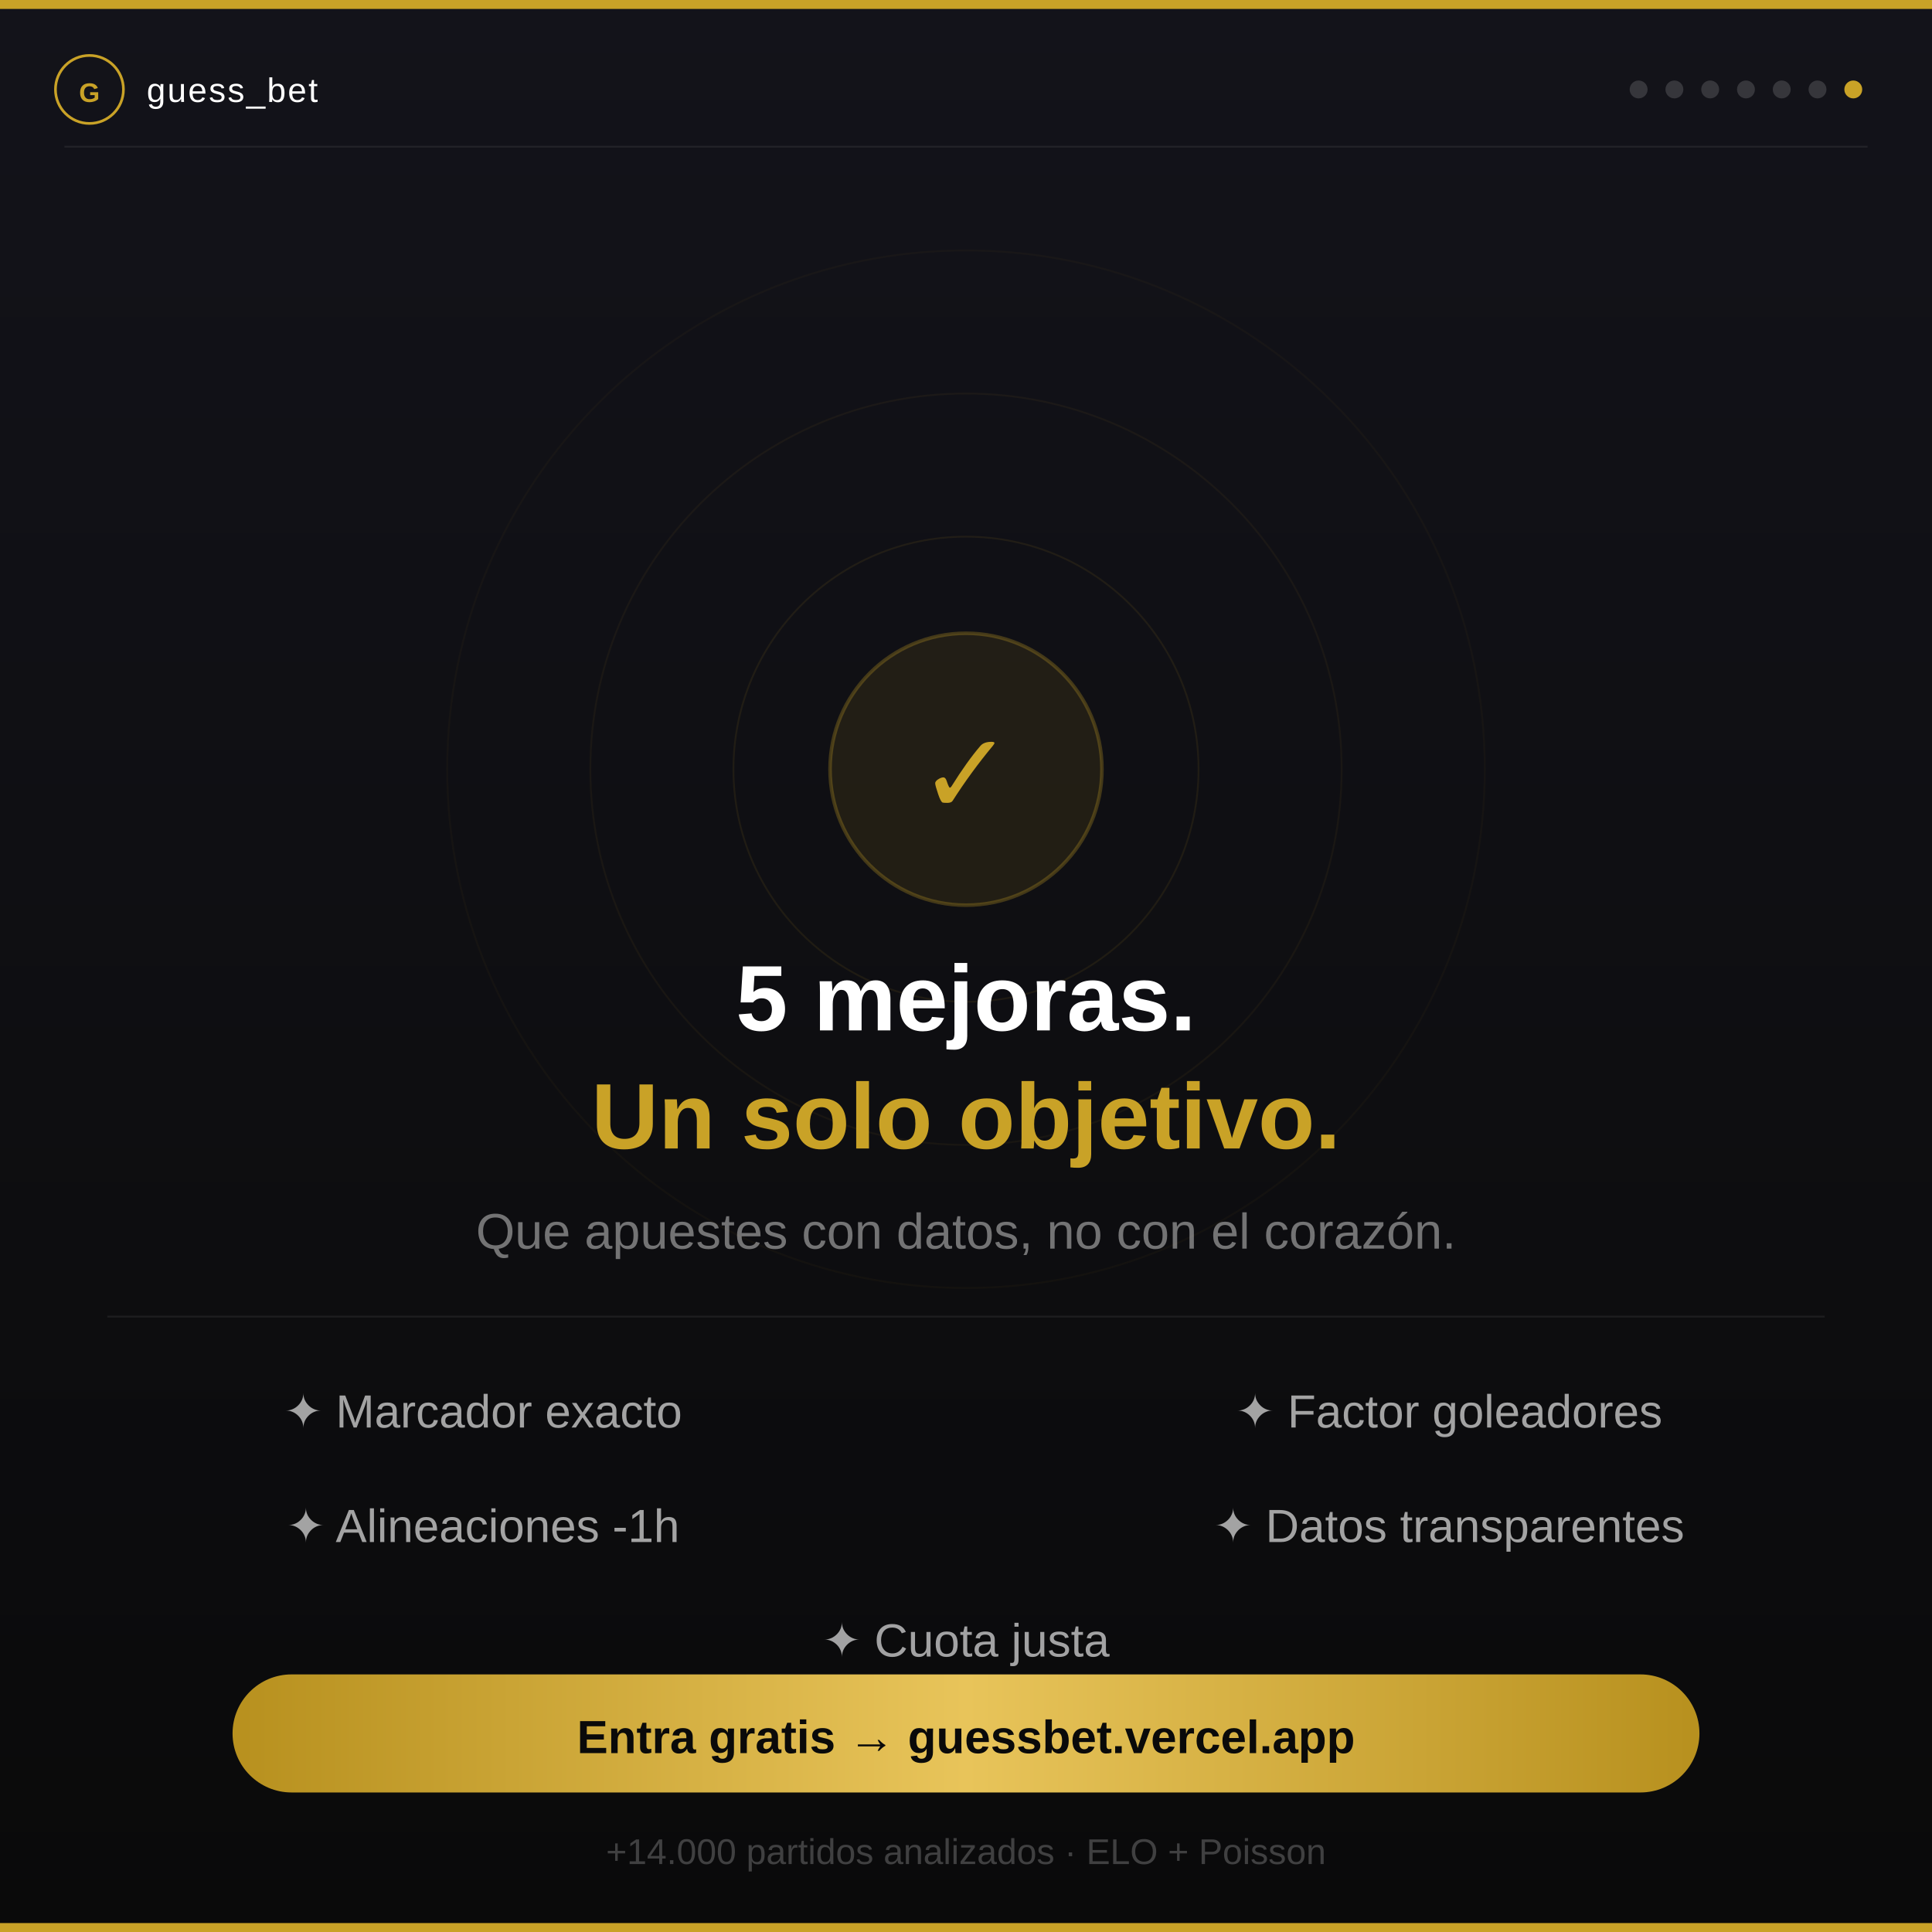
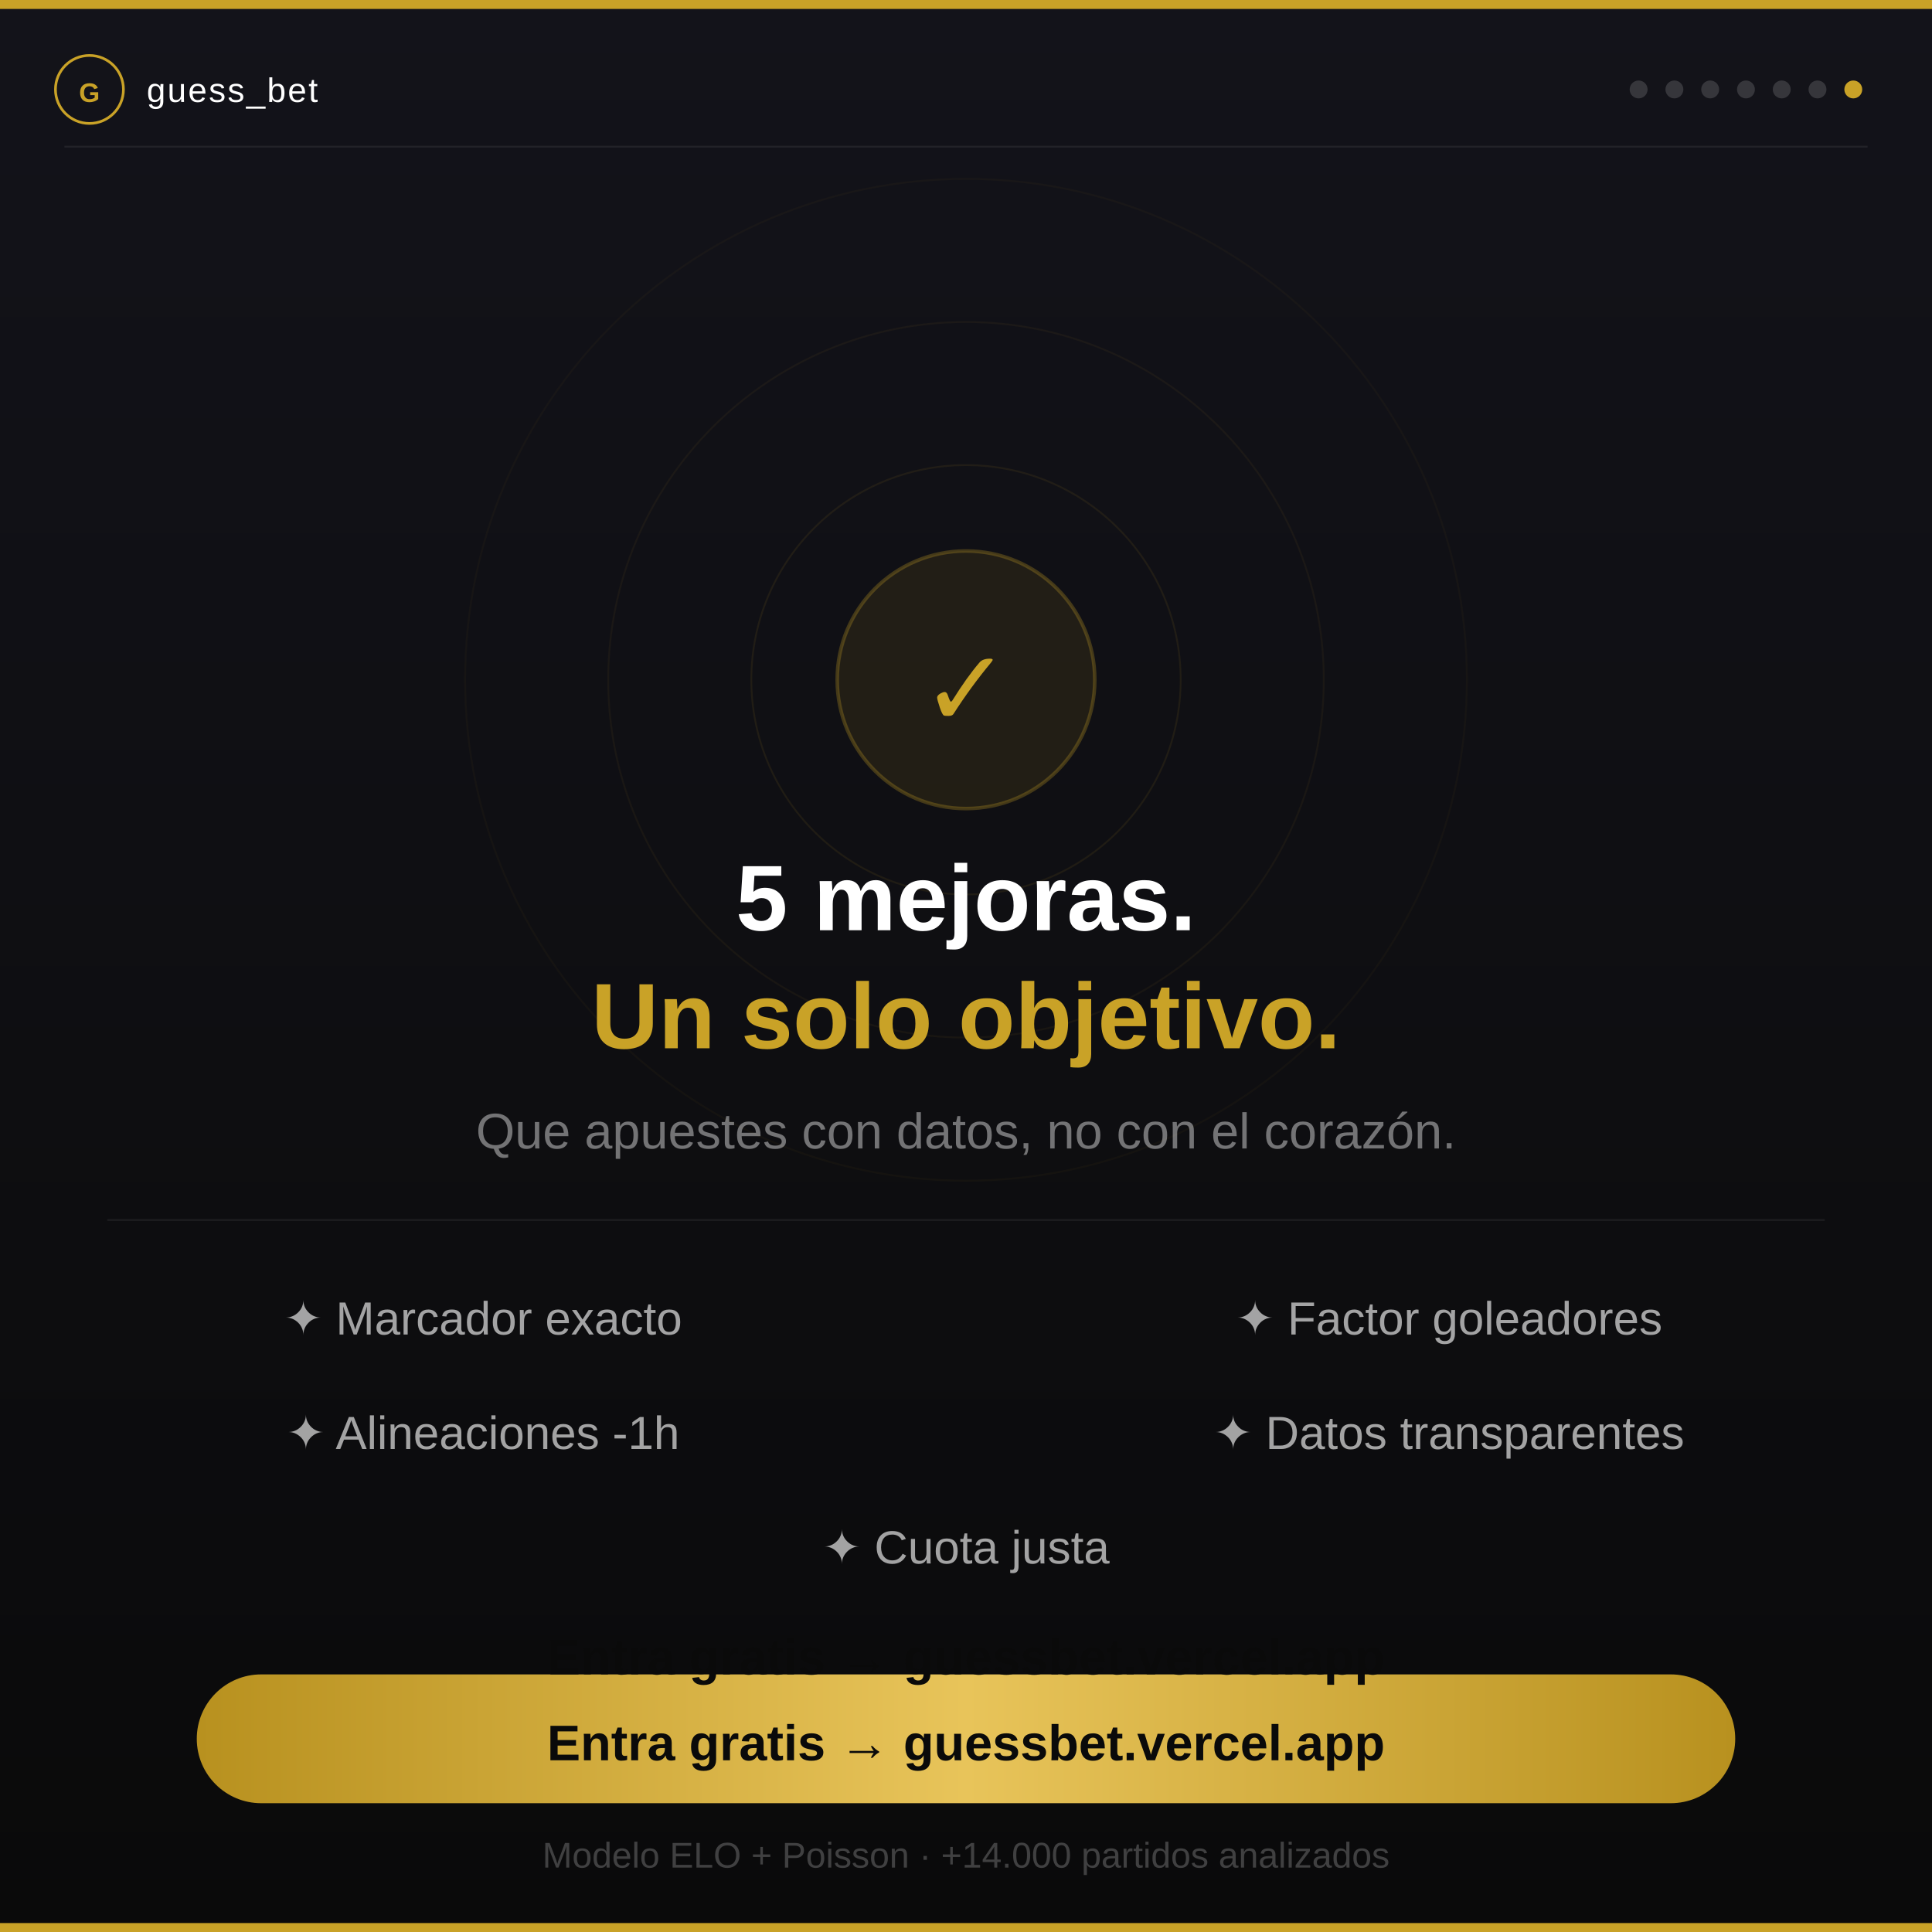
<svg xmlns="http://www.w3.org/2000/svg" width="1080" height="1080" viewBox="0 0 1080 1080">
  <defs>
    <linearGradient id="bg" x1="0" y1="0" x2="0" y2="1">
      <stop offset="0%" stop-color="#13131a" />
      <stop offset="100%" stop-color="#0a0a0a" />
    </linearGradient>
    <linearGradient id="gold" x1="0" y1="0" x2="1" y2="0">
      <stop offset="0%" stop-color="#b8911f" />
      <stop offset="50%" stop-color="#e8c45a" />
      <stop offset="100%" stop-color="#b8911f" />
    </linearGradient>
-     <linearGradient id="bar" x1="0" y1="0" x2="1" y2="0">
-       <stop offset="0%" stop-color="#C9A227" />
-       <stop offset="100%" stop-color="#e8c45a" />
-     </linearGradient>
  </defs>
  <rect width="1080" height="1080" fill="url(#bg)" />
  <rect x="0" y="0" width="1080" height="5" fill="#C9A227" />
  <rect x="0" y="1075" width="1080" height="5" fill="#C9A227" />
  <circle cx="50" cy="50" r="19" fill="none" stroke="#C9A227" stroke-width="1.5" />
  <text x="50" y="57" font-family="Segoe UI, Arial, sans-serif" font-size="15" font-weight="700" fill="#C9A227" text-anchor="middle">G</text>
-   <text x="82" y="57" font-family="Segoe UI, Arial, sans-serif" font-size="19" font-weight="400" fill="#ffffff" letter-spacing="1">guess_bet</text>
+   <text x="82" y="57" font-family="Segoe UI, Arial, sans-serif" font-size="19" fill="#ffffff" letter-spacing="1">guess_bet</text>
  <circle cx="916" cy="50" r="5" fill="rgba(255,255,255,0.15)" />
  <circle cx="936" cy="50" r="5" fill="rgba(255,255,255,0.15)" />
  <circle cx="956" cy="50" r="5" fill="rgba(255,255,255,0.15)" />
  <circle cx="976" cy="50" r="5" fill="rgba(255,255,255,0.15)" />
  <circle cx="996" cy="50" r="5" fill="rgba(255,255,255,0.15)" />
  <circle cx="1016" cy="50" r="5" fill="rgba(255,255,255,0.15)" />
  <circle cx="1036" cy="50" r="5" fill="#C9A227" />
  <line x1="36" y1="82" x2="1044" y2="82" stroke="rgba(255,255,255,0.07)" stroke-width="1" />
-   <circle cx="540" cy="430" r="290" fill="none" stroke="rgba(201,162,39,0.04)" stroke-width="1" />
-   <circle cx="540" cy="430" r="210" fill="none" stroke="rgba(201,162,39,0.06)" stroke-width="1" />
-   <circle cx="540" cy="430" r="130" fill="none" stroke="rgba(201,162,39,0.09)" stroke-width="1" />
-   <circle cx="540" cy="430" r="76" fill="rgba(201,162,39,0.10)" stroke="rgba(201,162,39,0.28)" stroke-width="2" />
-   <text x="540" y="455" font-family="Segoe UI, Arial, sans-serif" font-size="64" font-weight="900" fill="#C9A227" text-anchor="middle">✓</text>
-   <text x="540" y="576" font-family="Segoe UI, Arial, sans-serif" font-size="52" font-weight="900" fill="#ffffff" text-anchor="middle">5 mejoras.</text>
-   <text x="540" y="642" font-family="Segoe UI, Arial, sans-serif" font-size="52" font-weight="900" fill="#C9A227" text-anchor="middle">Un solo objetivo.</text>
-   <text x="540" y="698" font-family="Segoe UI, Arial, sans-serif" font-size="28" fill="rgba(255,255,255,0.42)" text-anchor="middle">Que apuestes con datos, no con el corazón.</text>
-   <line x1="60" y1="736" x2="1020" y2="736" stroke="rgba(255,255,255,0.07)" stroke-width="1" />
-   <text x="270" y="798" font-family="Segoe UI, Arial, sans-serif" font-size="26" font-weight="500" fill="rgba(255,255,255,0.62)" text-anchor="middle">✦ Marcador exacto</text>
-   <text x="810" y="798" font-family="Segoe UI, Arial, sans-serif" font-size="26" font-weight="500" fill="rgba(255,255,255,0.62)" text-anchor="middle">✦ Factor goleadores</text>
-   <text x="270" y="862" font-family="Segoe UI, Arial, sans-serif" font-size="26" font-weight="500" fill="rgba(255,255,255,0.62)" text-anchor="middle">✦ Alineaciones -1h</text>
-   <text x="810" y="862" font-family="Segoe UI, Arial, sans-serif" font-size="26" font-weight="500" fill="rgba(255,255,255,0.62)" text-anchor="middle">✦ Datos transparentes</text>
-   <text x="540" y="926" font-family="Segoe UI, Arial, sans-serif" font-size="26" font-weight="500" fill="rgba(255,255,255,0.62)" text-anchor="middle">✦ Cuota justa</text>
-   <rect x="130" y="936" width="820" height="66" rx="33" fill="url(#gold)" />
-   <text x="540" y="980" font-family="Segoe UI, Arial, sans-serif" font-size="26" font-weight="700" fill="#0a0a0a" text-anchor="middle">Entra gratis → guessbet.vercel.app</text>
-   <text x="540" y="1042" font-family="Segoe UI, Arial, sans-serif" font-size="20" fill="rgba(255,255,255,0.22)" text-anchor="middle">+14.000 partidos analizados · ELO + Poisson</text>
+   <circle cx="540" cy="380" r="280" fill="none" stroke="rgba(201,162,39,0.04)" stroke-width="1" />
+   <circle cx="540" cy="380" r="200" fill="none" stroke="rgba(201,162,39,0.06)" stroke-width="1" />
+   <circle cx="540" cy="380" r="120" fill="none" stroke="rgba(201,162,39,0.09)" stroke-width="1" />
+   <circle cx="540" cy="380" r="72" fill="rgba(201,162,39,0.10)" stroke="rgba(201,162,39,0.28)" stroke-width="2" />
+   <text x="540" y="406" font-family="Segoe UI, Arial, sans-serif" font-size="60" font-weight="900" fill="#C9A227" text-anchor="middle">✓</text>
+   <text x="540" y="520" font-family="Segoe UI, Arial, sans-serif" font-size="52" font-weight="900" fill="#ffffff" text-anchor="middle">5 mejoras.</text>
+   <text x="540" y="586" font-family="Segoe UI, Arial, sans-serif" font-size="52" font-weight="900" fill="#C9A227" text-anchor="middle">Un solo objetivo.</text>
+   <text x="540" y="642" font-family="Segoe UI, Arial, sans-serif" font-size="28" fill="rgba(255,255,255,0.42)" text-anchor="middle">Que apuestes con datos, no con el corazón.</text>
+   <line x1="60" y1="682" x2="1020" y2="682" stroke="rgba(255,255,255,0.07)" stroke-width="1" />
+   <text x="270" y="746" font-family="Segoe UI, Arial, sans-serif" font-size="26" font-weight="500" fill="rgba(255,255,255,0.62)" text-anchor="middle">✦ Marcador exacto</text>
+   <text x="810" y="746" font-family="Segoe UI, Arial, sans-serif" font-size="26" font-weight="500" fill="rgba(255,255,255,0.62)" text-anchor="middle">✦ Factor goleadores</text>
+   <text x="270" y="810" font-family="Segoe UI, Arial, sans-serif" font-size="26" font-weight="500" fill="rgba(255,255,255,0.62)" text-anchor="middle">✦ Alineaciones -1h</text>
+   <text x="810" y="810" font-family="Segoe UI, Arial, sans-serif" font-size="26" font-weight="500" fill="rgba(255,255,255,0.62)" text-anchor="middle">✦ Datos transparentes</text>
+   <text x="540" y="874" font-family="Segoe UI, Arial, sans-serif" font-size="26" font-weight="500" fill="rgba(255,255,255,0.62)" text-anchor="middle">✦ Cuota justa</text>
+   <rect x="110" y="936" width="860" height="72" rx="36" fill="url(#gold)" />
+   <text x="540" y="936+36+12" font-family="Segoe UI, Arial, sans-serif" font-size="28" font-weight="700" fill="#0a0a0a" text-anchor="middle">Entra gratis → guessbet.vercel.app</text>
+   <text x="540" y="984" font-family="Segoe UI, Arial, sans-serif" font-size="28" font-weight="700" fill="#0a0a0a" text-anchor="middle">Entra gratis → guessbet.vercel.app</text>
+   <text x="540" y="1044" font-family="Segoe UI, Arial, sans-serif" font-size="20" fill="rgba(255,255,255,0.22)" text-anchor="middle">Modelo ELO + Poisson · +14.000 partidos analizados</text>
</svg>
